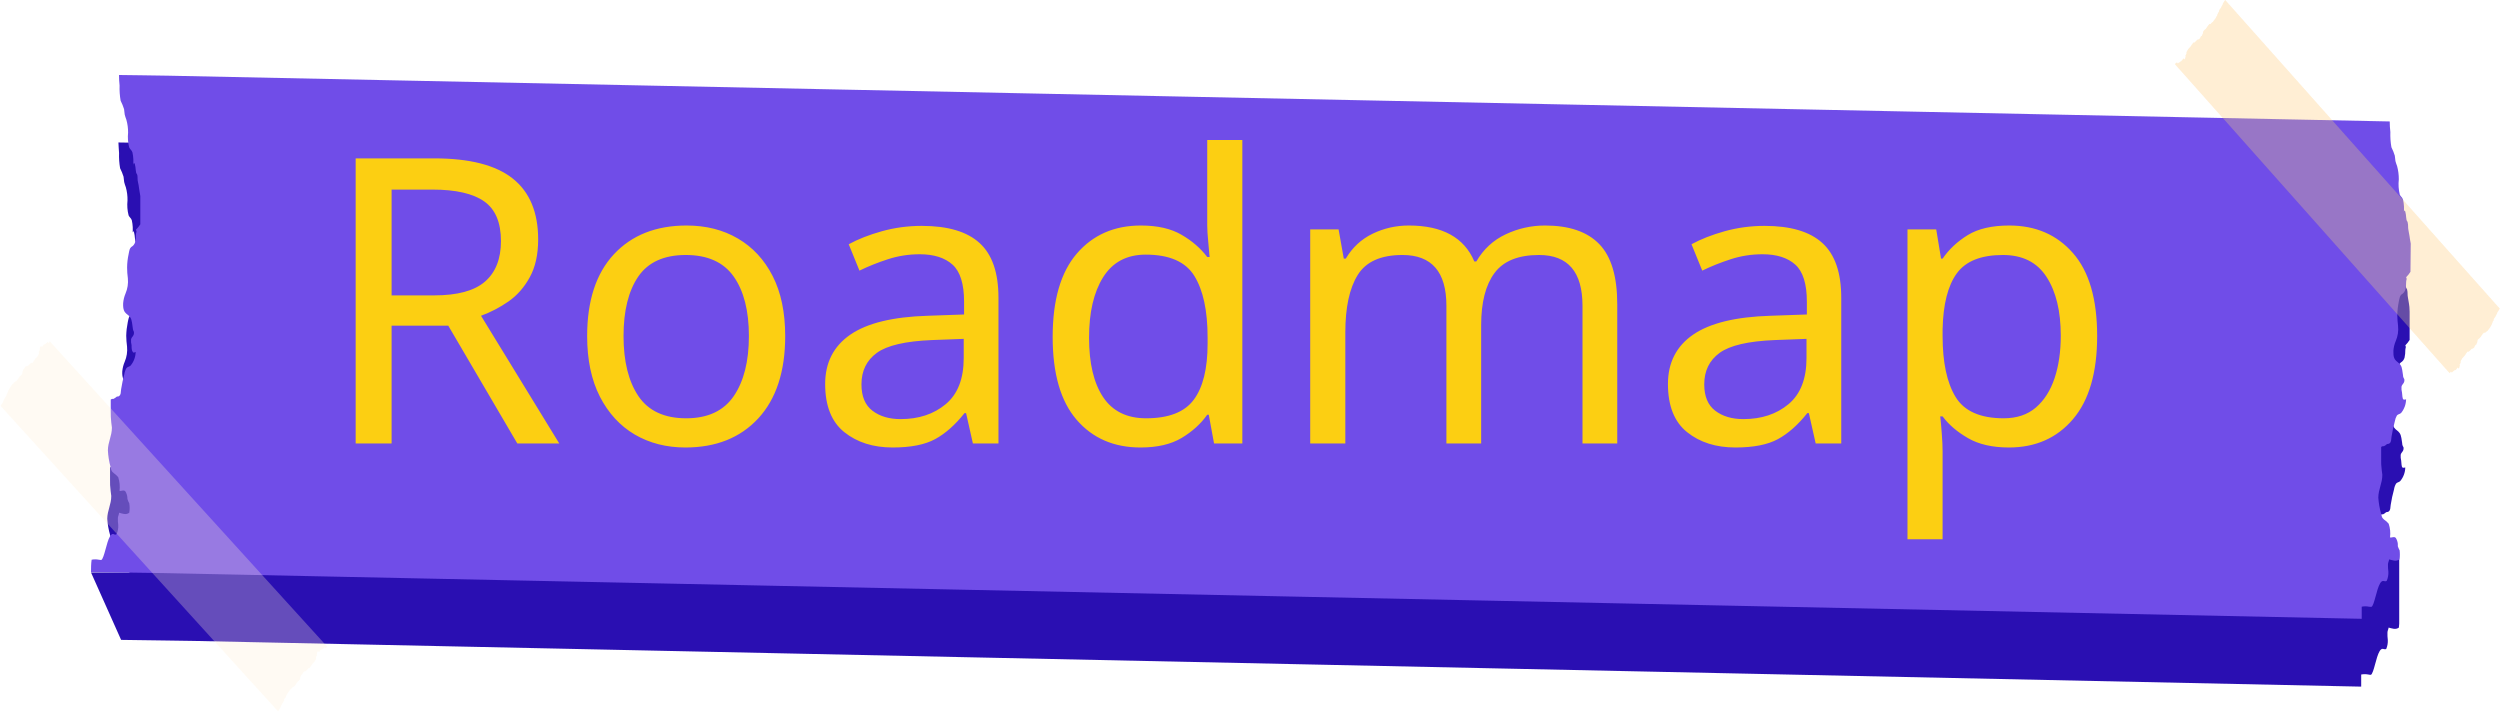
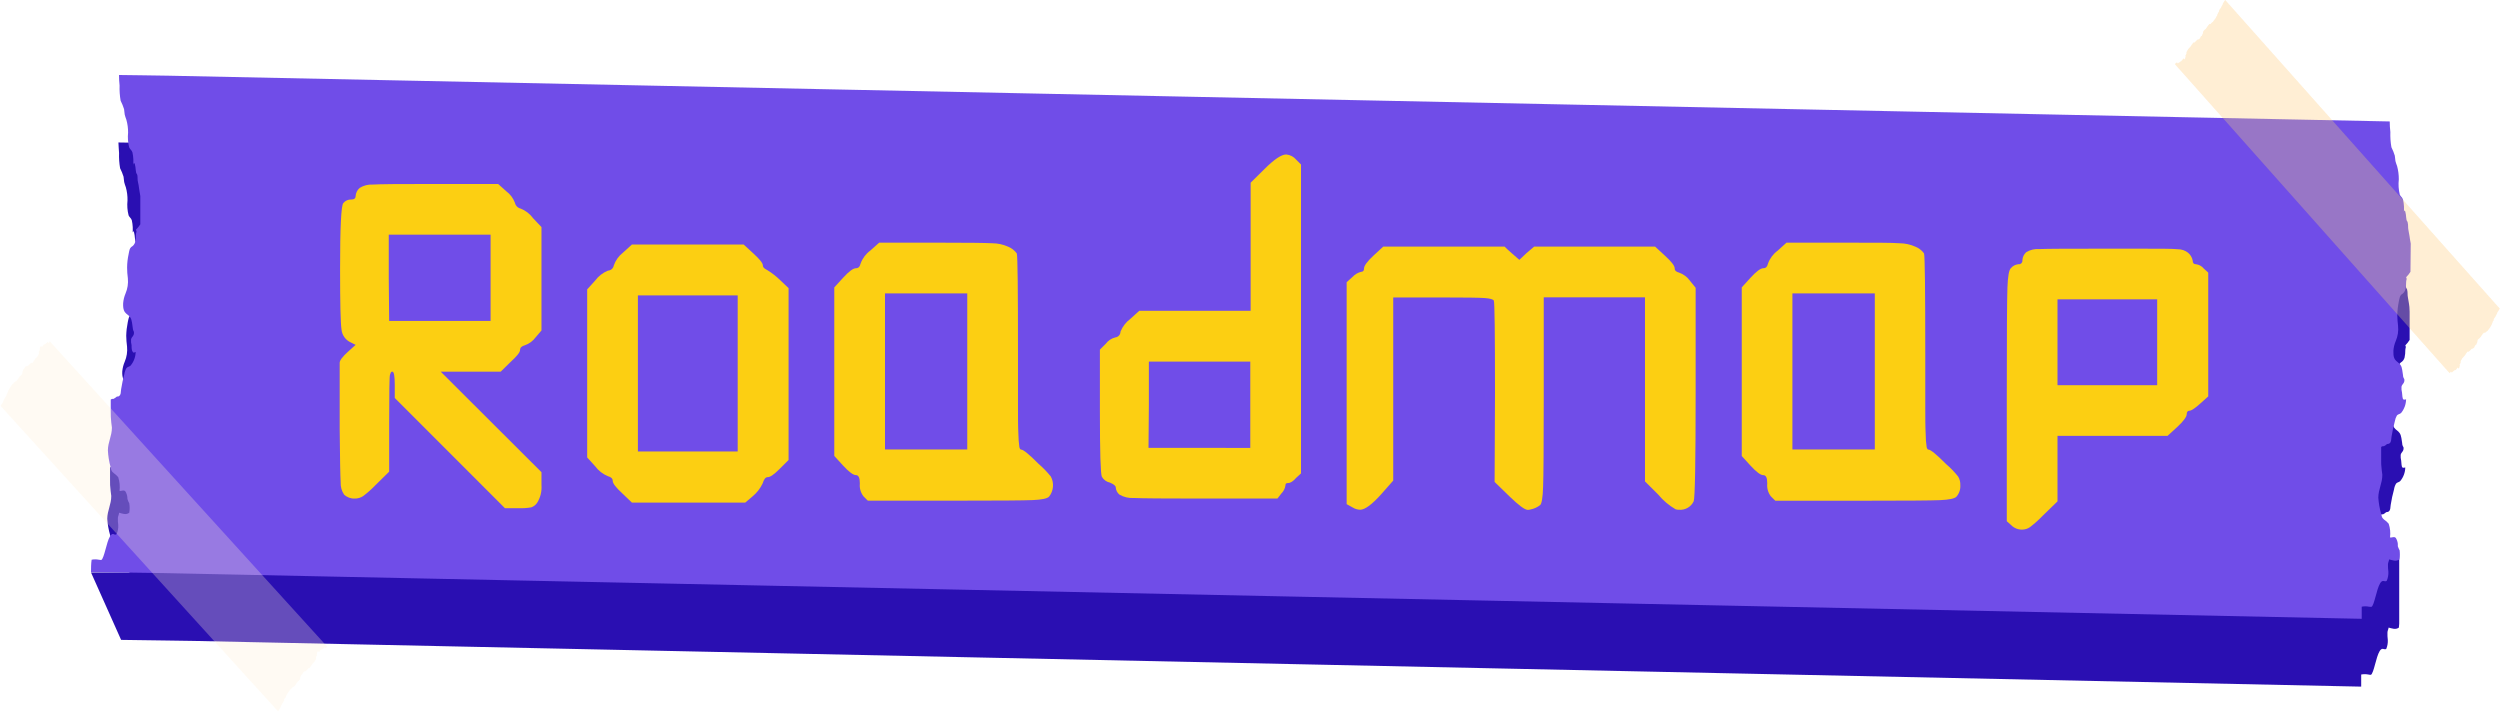
<svg xmlns="http://www.w3.org/2000/svg" viewBox="0 0 429.38 122.19">
  <defs>
-     <style>.cls-1{isolation:isolate;}.cls-2{fill:#2a0fb2;}.cls-3{fill:#704de8;}.cls-4{font-size:68.57px;fill:#fccf12;font-family:EliMain-Regular, Eli Main;}.cls-5{opacity:0.28;}.cls-6{fill:#ffeed4;}.cls-7{mix-blend-mode:multiply;}</style>
+     <style>.cls-1{isolation:isolate;}.cls-2{fill:#2a0fb2;}.cls-3{fill:#704de8;}.cls-4{fill:#fccf12;}.cls-5{opacity:0.28;}.cls-6{fill:#ffeed4;}.cls-7{mix-blend-mode:multiply;}</style>
  </defs>
  <g class="cls-1">
    <g id="Layer_2" data-name="Layer 2">
      <g id="The_War_Roadmap_Title" data-name="The War Roadmap Title">
        <path class="cls-2" d="M413.74,52.12c-.06-.42-.11-.75-.19-1.12s0-.78-.11-1.19c0-.18-.15-.26-.2-.45-.11-.4-.11-1.66-.38-1.63a.79.79,0,0,0-.1.46,6.85,6.85,0,0,0-.13-2.35c-.14-.39-.39-.51-.55-.84a7.45,7.45,0,0,1-.19-2.55,7.8,7.8,0,0,0-.29-2.26c-.08-.27-.22-.59-.28-.88s-.05-.63-.11-.93a8.31,8.31,0,0,0-.59-1.44,13.36,13.36,0,0,1-.17-2.61,16.15,16.15,0,0,1-.11-1.82L28.83,24.6l-4.67-.07-3.82-.06c0,.51.09,1.29.11,1.82a12.49,12.49,0,0,0,.18,2.61,9.31,9.31,0,0,1,.59,1.45c.06.29.05.65.11.92a7,7,0,0,0,.28.88,7.87,7.87,0,0,1,.29,2.27A7.23,7.23,0,0,0,22.09,37c.15.33.41.44.55.83a7.19,7.19,0,0,1,.12,2.36.91.91,0,0,1,.1-.47c.28,0,.28,1.24.38,1.63.05.2.17.27.21.46.07.4,0,.78.1,1.19s.13.7.2,1.11.12.82.21,1.3l0,4.84a5.14,5.14,0,0,1-.75.92c.21.37,0,.45,0,.8a5.94,5.94,0,0,1-.13,1.31,1.44,1.44,0,0,1-.67.86c-.29.24-.33.56-.47,1.22a13.05,13.05,0,0,0-.26,2.3,15.78,15.78,0,0,0,.14,1.86,5.31,5.31,0,0,1-.4,2.61A5.38,5.38,0,0,0,21,63.78c-.09,2.14,1,1.61,1.4,2.78a6.55,6.55,0,0,1,.19,1l.09.66a1.8,1.8,0,0,0,.21.44c.09.72-.4.8-.49,1.29a3,3,0,0,0,.09,1c0,.45,0,.9.21,1.16s.34,0,.49,0a3.78,3.78,0,0,1-.86,2.33c-.21.22-.53.2-.72.44a2.76,2.76,0,0,0-.36,1c-.2.82-.44,1.75-.57,2.65-.07.59,0,.9-.36,1.17-.15.12-.26,0-.42.11a2.08,2.08,0,0,1-.54.37.51.51,0,0,0-.46.12c0,.63,0,1.41,0,2A12.18,12.18,0,0,0,19,84.32a8.08,8.08,0,0,1,.11.86c0,1.49-.68,2.5-.69,3.93a13.42,13.42,0,0,0,.49,2.79c.15.72.2.71.52,1a3.89,3.89,0,0,1,.78.7A5.46,5.46,0,0,1,20.4,96c.31.11.67-.24,1,.09a2.4,2.4,0,0,1,.34,1c0,.14,0,.27.05.41a3.16,3.16,0,0,0,.28.64c0,.06.09.12.22.18H15.63L20.8,109.9l7.81.11,4.68.07,372.25,7.85v-2.08a3.13,3.13,0,0,1,1.22,0c.46.05.5.24.81-.57.46-1.24.86-3.91,1.68-3.84.17,0,.43.16.6,0a3.54,3.54,0,0,0,.26-1.52,7.74,7.74,0,0,1-.06-1.28c0-.3.16-.54.2-.85.57.13,1.19.42,1.76,0a7.47,7.47,0,0,0,.06-1.31l0-12s-1.48-.11-3.15-.17a5.85,5.85,0,0,0,.11-1.06,8,8,0,0,0-.11-.87,12,12,0,0,1-.09-1.91c0-.63,0-1.41,0-2a.54.54,0,0,1,.46-.13,2.17,2.17,0,0,0,.54-.37c.15-.06.26,0,.42-.11.34-.26.28-.58.36-1.16a23.38,23.38,0,0,1,.57-2.65,2.64,2.64,0,0,1,.36-1c.19-.23.5-.21.71-.43a3.74,3.74,0,0,0,.86-2.33c-.15,0-.34.11-.49,0s-.17-.71-.21-1.16a3.13,3.13,0,0,1-.09-1c.09-.5.58-.58.49-1.3a1.43,1.43,0,0,1-.2-.43c0-.22-.07-.44-.09-.67a5.54,5.54,0,0,0-.2-1c-.44-1.17-1.48-.64-1.39-2.79a5.45,5.45,0,0,1,.4-1.68,5.16,5.16,0,0,0,.4-2.61,15.64,15.64,0,0,1-.13-1.85,13,13,0,0,1,.26-2.3c.13-.67.18-1,.47-1.23a1.4,1.4,0,0,0,.66-.86,5.94,5.94,0,0,0,.13-1.31c0-.34.19-.42,0-.79a4.89,4.89,0,0,0,.74-.93l0-4.84C413.86,52.93,413.79,52.39,413.74,52.12Z" />
        <path class="cls-3" d="M15.63,98.25l7.82.11,4.67.07,377.51,7.85c0-.69,0-1.39,0-2.08a3,3,0,0,1,1.23,0c.45,0,.49.23.8-.58.46-1.24.86-3.91,1.68-3.84.17,0,.43.16.6-.05a3.53,3.53,0,0,0,.27-1.52,7.73,7.73,0,0,1-.07-1.28c0-.3.16-.54.2-.85.57.13,1.19.42,1.76,0a4.7,4.7,0,0,0,0-1.63,3.52,3.52,0,0,1-.27-.64,2.7,2.7,0,0,1,0-.41,2.35,2.35,0,0,0-.34-1c-.3-.33-.66,0-1-.1a5.2,5.2,0,0,0-.23-2.35,3.3,3.3,0,0,0-.77-.69c-.32-.31-.37-.29-.52-1a13.32,13.32,0,0,1-.49-2.78c0-1.43.69-2.44.69-3.93a8,8,0,0,0-.11-.87,12,12,0,0,1-.09-1.91c0-.63,0-1.41,0-2a.54.54,0,0,1,.46-.13,1.86,1.86,0,0,0,.54-.37c.15-.06.26,0,.42-.11.34-.26.28-.58.36-1.16a25.78,25.78,0,0,1,.57-2.65,2.82,2.82,0,0,1,.36-1c.19-.23.5-.21.72-.43a3.8,3.8,0,0,0,.85-2.33c-.15,0-.34.11-.48,0s-.18-.7-.22-1.16a3.13,3.13,0,0,1-.09-1c.09-.5.58-.58.49-1.29a1.63,1.63,0,0,1-.2-.44c0-.22-.07-.44-.09-.67a6.67,6.67,0,0,0-.19-1c-.45-1.17-1.49-.64-1.4-2.79a5.18,5.18,0,0,1,.41-1.68,5.15,5.15,0,0,0,.39-2.6,18.51,18.51,0,0,1-.13-1.86,13,13,0,0,1,.26-2.3c.14-.66.18-1,.47-1.23a1.37,1.37,0,0,0,.66-.85,5.42,5.42,0,0,0,.13-1.32c0-.34.19-.42,0-.79a4.89,4.89,0,0,0,.74-.93l.05-4.84c-.1-.48-.17-1-.21-1.29s-.12-.75-.2-1.11,0-.79-.11-1.19c0-.19-.15-.27-.2-.46-.1-.4-.1-1.66-.38-1.63a.8.8,0,0,0-.1.47,6.89,6.89,0,0,0-.13-2.36c-.14-.39-.39-.51-.55-.83A7.54,7.54,0,0,1,412,30.8a8.55,8.55,0,0,0-.29-2.26,8.24,8.24,0,0,1-.29-.88c-.05-.27-.05-.63-.11-.93a9.18,9.18,0,0,0-.58-1.44,12.54,12.54,0,0,1-.18-2.61,16.15,16.15,0,0,1-.11-1.82L28.92,13l-4.67-.07-3.81-.05a16.06,16.06,0,0,0,.1,1.81,12.49,12.49,0,0,0,.18,2.61,9.31,9.31,0,0,1,.59,1.45c.06.29.05.65.11.93a7.38,7.38,0,0,0,.28.87A7.87,7.87,0,0,1,22,22.77a7.23,7.23,0,0,0,.19,2.55c.15.33.41.45.55.83a6.93,6.93,0,0,1,.12,2.36A.91.91,0,0,1,23,28c.28,0,.28,1.24.38,1.64.05.19.17.26.21.45.07.4,0,.78.11,1.19s.13.7.19,1.11.12.82.21,1.3l0,4.84a4.74,4.74,0,0,1-.75.92c.21.38,0,.46,0,.8a5.94,5.94,0,0,1-.13,1.31,1.38,1.38,0,0,1-.67.86c-.29.24-.33.56-.46,1.23a11.24,11.24,0,0,0-.26,2.3,13.89,13.89,0,0,0,.13,1.85,5.31,5.31,0,0,1-.4,2.61,5.38,5.38,0,0,0-.41,1.68c-.09,2.14,1,1.62,1.4,2.78a5.67,5.67,0,0,1,.19,1l.09.66A1.8,1.8,0,0,0,23,57c.09.72-.4.8-.49,1.29a2.92,2.92,0,0,0,.09,1c0,.45,0,.9.21,1.16s.34,0,.49,0a3.78,3.78,0,0,1-.86,2.33c-.21.22-.52.2-.72.44a2.76,2.76,0,0,0-.36,1,25.8,25.8,0,0,0-.56,2.65c-.08.59,0,.9-.37,1.17-.15.12-.26,0-.41.11a2.31,2.31,0,0,1-.55.37.49.49,0,0,0-.45.12c0,.63,0,1.42,0,2a15.16,15.16,0,0,0,.09,1.92,8,8,0,0,1,.11.87c0,1.48-.68,2.49-.69,3.92A13.42,13.42,0,0,0,19,80.25c.15.72.2.71.53,1a4.14,4.14,0,0,1,.77.7,5.48,5.48,0,0,1,.23,2.35c.31.11.67-.24,1,.09a2.4,2.4,0,0,1,.34,1c0,.14,0,.28.05.41a3.16,3.16,0,0,0,.28.64,4.91,4.91,0,0,1,0,1.62c-.56.44-1.19.14-1.75,0,0,.31-.17.55-.2.85a6.78,6.78,0,0,0,.06,1.28,3.34,3.34,0,0,1-.27,1.52c-.16.22-.43.07-.6,0-.82-.07-1.21,2.61-1.68,3.85-.3.8-.35.61-.8.57a3.13,3.13,0,0,0-1.22,0C15.63,96.86,15.64,97.55,15.63,98.25Z" />
-         <text class="cls-4" transform="translate(54.43 76.17)">Roadmap</text>
+         <path class="cls-4" d="M61.77,32.28A3.81,3.81,0,0,1,64,31.7q1.78-.11,9.94-.1H85.56l1.37,1.23a4.36,4.36,0,0,1,1.51,2,1.31,1.31,0,0,0,1,1,4.86,4.86,0,0,1,2.12,1.65L93,39V56.76l-1,1.17a3.86,3.86,0,0,1-1.85,1.37c-.55.14-.83.41-.83.82s-.57,1.08-1.71,2.13L86,63.83H75.69L93,81.1v2.2a5,5,0,0,1-.76,3.08,2,2,0,0,1-1,.76,10,10,0,0,1-2.12.14h-2.4L67.8,68.35V66.09c0-1.51-.14-2.26-.41-2.26s-.27.18-.41.54q-.14.28-.14,8.64v8L64.51,83.3a17.23,17.23,0,0,1-2.16,1.92,2.61,2.61,0,0,1-1.41.41,2.51,2.51,0,0,1-1.85-.69,3.5,3.5,0,0,1-.58-2.12q-.1-1.65-.17-9.19V62.32q0-.62,1.44-1.92l1.3-1.17-.82-.41a2.72,2.72,0,0,1-1.61-2.26q-.24-1.65-.24-10.36,0-10.7.55-11.31a1.63,1.63,0,0,1,1.37-.62c.5,0,.75-.2.75-.61A2,2,0,0,1,61.77,32.28ZM84.26,55.12V40.31H66.77v7.4l.07,7.41Z" />
+         <path class="cls-4" d="M107,43.39,108.53,42h19.2l1.64,1.51c1.1,1,1.65,1.69,1.65,2.06s.25.55.76.82A12.77,12.77,0,0,1,134,48.12l1.44,1.37V79l-1.51,1.51c-1,1-1.65,1.44-2.06,1.44s-.66.36-.89,1.09a6.49,6.49,0,0,1-1.71,2.2L128,86.32H108.53l-1.65-1.58c-1.09-1-1.64-1.72-1.64-2.13s-.28-.68-.82-.82a5.13,5.13,0,0,1-2.2-1.71l-1.37-1.51V49.7l1.37-1.51a5.13,5.13,0,0,1,2.2-1.71,1.06,1.06,0,0,0,1-.89A4.78,4.78,0,0,1,107,43.39ZM126.7,77.54V50.73H109.56V77.54Z" />
+         <path class="cls-4" d="M149.46,43.05,151,41.68h10.42q7.2,0,9,.1a6.76,6.76,0,0,1,2.71.58,3.43,3.43,0,0,1,1.51,1.17q.21.82.2,17.14v9c0,2,0,3.64.07,4.87a18.6,18.6,0,0,0,.17,2.26c.07.28.18.42.31.42.37,0,1.37.82,3,2.46a16.71,16.71,0,0,1,2.09,2.16,3.15,3.15,0,0,1-.31,3.47c-.32.32-1.24.51-2.77.58s-5.91.1-13.13.1H149.05l-.75-.75a3.08,3.08,0,0,1-.62-2.2c0-1-.23-1.44-.68-1.44s-1.19-.54-2.2-1.64l-1.51-1.65V49.36l1.51-1.65c1-1.1,1.74-1.64,2.2-1.64s.68-.28.82-.83A4.72,4.72,0,0,1,149.46,43.05ZM166.13,77.2V50.39H152V77.2Z" />
+         <path class="cls-4" d="M217.21,29c1.65-1.64,2.88-2.47,3.7-2.47a2.53,2.53,0,0,1,1.72.9l.82.82V81.31l-.82.75c-.51.6-1,.9-1.38.9s-.47.13-.47.41a2.39,2.39,0,0,1-.69,1.37l-.69.89H206.17q-9.39,0-11.42-.1a4.34,4.34,0,0,1-2.5-.59,1.78,1.78,0,0,1-.62-1.23c0-.27-.34-.55-1-.82a2.09,2.09,0,0,1-1.38-1q-.34-.69-.34-11.25V60.05l1-1a2.91,2.91,0,0,1,1.65-1.1,1,1,0,0,0,.89-1,5.18,5.18,0,0,1,1.71-2.2l1.51-1.37h19.13v-22Zm-2.47,47.93V62.11H197.32v7.41l-.06,7.4Z" />
+         <path class="cls-4" d="M235.93,43.87l1.64-1.51h20.85c.27.28.69.67,1.27,1.17l1.26,1.1,1.24-1.17,1.3-1.1h20.78l1.64,1.51c1.15,1.05,1.72,1.78,1.72,2.2s.25.61.75.75a3.86,3.86,0,0,1,1.85,1.37l1,1.24V67.32q0,18-.34,18.79a2.55,2.55,0,0,1-2.54,1.44,1.67,1.67,0,0,1-.55-.07,11.08,11.08,0,0,1-3-2.54l-2.27-2.26V51.07H265.14V68.63q0,12.2-.11,15c-.06,1.85-.24,2.89-.51,3.12a3.8,3.8,0,0,1-1.65.75,1.35,1.35,0,0,1-.48.07c-.5,0-1.55-.78-3.15-2.33l-2.54-2.47.07-15.29q0-15.43-.2-15.84c-.1-.23-.62-.38-1.58-.45s-3.34-.1-7.13-.1h-8.57V82.54l-2.06,2.34q-2.4,2.67-3.63,2.67a2.59,2.59,0,0,1-1.31-.41l-1-.55V48.47l1-.9a3,3,0,0,1,1.51-.89c.32,0,.48-.2.48-.61S234.83,44.88,235.93,43.87Z" />
+         <path class="cls-4" d="M305.32,43.05l1.51-1.37h10.42c4.8,0,7.8,0,9,.1a6.71,6.71,0,0,1,2.7.58,3.31,3.31,0,0,1,1.51,1.17q.21.82.21,17.14v9c0,2,0,3.64.07,4.87a15,15,0,0,0,.17,2.26c.07.28.17.42.31.42.36,0,1.37.82,3,2.46a16,16,0,0,1,2.09,2.16,2.61,2.61,0,0,1,.38,1.48,2.73,2.73,0,0,1-.68,2c-.32.32-1.25.51-2.78.58s-5.91.1-13.13.1H304.91l-.76-.75a3.08,3.08,0,0,1-.62-2.2c0-1-.22-1.44-.68-1.44s-1.19-.54-2.2-1.64l-1.5-1.65V49.36l1.5-1.65c1-1.1,1.74-1.64,2.2-1.64s.68-.28.82-.83A4.69,4.69,0,0,1,305.32,43.05ZM322,77.2V50.39H307.85V77.2Z" />
+         <path class="cls-4" d="M348,43.32a3.76,3.76,0,0,1,2.3-.54q1.82-.08,11.49-.07H367c3.88,0,6.24,0,7.06.1a2.77,2.77,0,0,1,1.72.58,2.3,2.3,0,0,1,.82,1.37c0,.42.18.62.55.62a2.06,2.06,0,0,1,1.37.76l.75.68V68.08l-1.37,1.23c-.91.82-1.53,1.23-1.85,1.23s-.48.21-.48.62-.55,1.19-1.65,2.2l-1.64,1.5H353.38V86.11l-2.47,2.4a20.61,20.61,0,0,1-2.22,2,2.34,2.34,0,0,1-1.34.45,2.57,2.57,0,0,1-1.92-.76l-.76-.68V68.08q0-15.84.11-18.69c.07-1.89.26-3,.58-3.32a1.93,1.93,0,0,1,1.3-.69.61.61,0,0,0,.69-.69A2,2,0,0,1,348,43.32Zm22.5,22.84V51.41H353.38V66.16Z" />
        <g class="cls-5">
          <path class="cls-6" d="M56.21,111.08l-.67-.74-.4-.44L8.55,58.62c-.06.09-.13.18-.19.28s-.08-.08-.11-.12,0-.07-.12,0-.45.45-.52.36,0-.06-.05,0a1,1,0,0,0-.17.18c0,.07-.07.12-.12.18l-.1.1c0-.07-.06-.17-.15-.16a1.12,1.12,0,0,0-.16.22l0,.11,0,.06a.4.4,0,0,0-.06.16c0,.07.06.06.07.1a1.21,1.21,0,0,0-.2.34,1,1,0,0,0,0,.17.24.24,0,0,1,0,.18,2.92,2.92,0,0,1-.22.43c-.14.19-.3.26-.44.46,0,0,0,.09-.07.13s-.11.18-.17.27l-.2.27s0,0,0,0H5.31s0,0,0,0-.08.06-.14.13-.21.21-.31.3a.57.57,0,0,1-.12.11s-.07,0-.11,0A.6.6,0,0,0,4.3,63s0,0,0,.05a.54.54,0,0,1-.1.18.46.46,0,0,1-.09.15c-.05.06-.1,0-.16.13l0,.08,0,.1a1.09,1.09,0,0,0-.08.15c-.07.2.07.22-.14.5a1.14,1.14,0,0,1-.2.19,1,1,0,0,0-.28.32,1.92,1.92,0,0,1-.17.26,2.31,2.31,0,0,1-.24.29c-.07.08-.11.12-.16.12a.22.22,0,0,0-.14.06,1.12,1.12,0,0,0-.13.16s-.06,0-.08.11a.51.51,0,0,0-.15.06l-.46.65-.11.19-.09.17-.1.17s0,.05,0,.08-.15.24-.12.26a.1.1,0,0,0,.05-.06,2.56,2.56,0,0,0-.21.33c0,.07,0,.11,0,.17a1.81,1.81,0,0,1-.23.36,2,2,0,0,0-.19.33l-.06.15-.08.13a1.77,1.77,0,0,0-.08.25,2.58,2.58,0,0,1-.24.37,2.26,2.26,0,0,1-.16.26l46.93,51.66.4.44.33.36c.05-.06.11-.18.16-.25a4.23,4.23,0,0,0,.23-.37,2.5,2.5,0,0,1,.09-.25s.06-.1.08-.14l.06-.14a1.68,1.68,0,0,1,.19-.34,1.51,1.51,0,0,0,.22-.36.94.94,0,0,1,0-.16,1.08,1.08,0,0,1,.21-.33l0,.05s.09-.19.12-.25,0-.06,0-.09a1,1,0,0,0,.11-.17s0-.1.09-.16a1.85,1.85,0,0,1,.1-.2l.47-.65.15-.06c0-.07,0-.06.07-.11l.14-.16a.22.22,0,0,1,.14-.06c.05,0,.08,0,.16-.12a2.47,2.47,0,0,0,.24-.29c.07-.1.1-.16.16-.26a1.16,1.16,0,0,1,.29-.32.79.79,0,0,0,.19-.18c.21-.29.07-.31.15-.51a1,1,0,0,1,.07-.15l.06-.1a.24.24,0,0,0,0-.08c.06-.1.11-.07.17-.13a.46.46,0,0,0,.09-.15c0-.06.09-.12.09-.17s0,0,0,0a.65.65,0,0,1,.3-.24s.06,0,.1,0,.08-.06.13-.1l.3-.31c.06-.07.09-.12.14-.12s0,0,0,0h.08a.05.05,0,0,0,.05,0l.2-.28c.06-.09.12-.17.18-.27a.75.75,0,0,1,.07-.12c.14-.2.3-.28.43-.47s.16-.3.23-.42a.35.35,0,0,0,0-.19.43.43,0,0,1,0-.16,1.21,1.21,0,0,1,.2-.34s-.08,0-.08-.11a1,1,0,0,1,.07-.16l0-.06a.76.76,0,0,0,0-.11,1.07,1.07,0,0,1,.15-.22c.09,0,.12.09.16.16a.43.43,0,0,1,.1-.09,1.74,1.74,0,0,0,.11-.18c0-.06.13-.17.17-.18s0,0,.06.05.35-.24.51-.37.09,0,.13,0a.27.27,0,0,0,.1.11Z" />
        </g>
        <g class="cls-7">
          <path class="cls-6" d="M373.53,11l.66.75.4.44,46.14,51.9.21-.28a.36.36,0,0,1,.1.11s0,.08.13,0,.45-.44.51-.36,0,.07.06,0,.13-.12.17-.18a.88.88,0,0,1,.12-.17l.09-.1c0,.07.07.17.16.16a1,1,0,0,0,.15-.21s0-.07,0-.11l0-.06a.46.46,0,0,0,.06-.16c0-.08-.06-.06-.07-.11a1.32,1.32,0,0,0,.2-.33.48.48,0,0,0,0-.17.39.39,0,0,1,.06-.19,2.73,2.73,0,0,1,.22-.41c.14-.19.3-.27.44-.47l.08-.12c.05-.09.11-.18.17-.27l.2-.27a0,0,0,0,1,.05,0H424s0,0,0,0,.08-.05.15-.12a2.83,2.83,0,0,1,.3-.3.35.35,0,0,1,.13-.1s.06,0,.1,0a.65.65,0,0,0,.3-.24s0,0,0-.05a.56.56,0,0,1,.09-.17.78.78,0,0,1,.1-.15c.05-.06.1,0,.16-.13l0-.08.06-.09s.06-.11.07-.15c.08-.2-.06-.23.15-.51a1.54,1.54,0,0,1,.2-.18,1.07,1.07,0,0,0,.28-.31c.07-.1.1-.17.17-.27a3.48,3.48,0,0,1,.24-.28c.08-.08.12-.12.16-.12s.07,0,.14,0A.79.79,0,0,0,427,57s.06,0,.08-.1l.15-.06.47-.64a1.63,1.63,0,0,1,.11-.2l.09-.16c0-.07.07-.11.1-.17s0-.05,0-.08.15-.24.12-.26l-.05,0a1.53,1.53,0,0,0,.22-.32c0-.07,0-.11,0-.17a1.66,1.66,0,0,1,.23-.36,1.4,1.4,0,0,0,.19-.33l.06-.14.08-.13a2,2,0,0,0,.09-.25,1.94,1.94,0,0,1,.24-.37c0-.07.11-.19.16-.25L382.9.81l-.4-.45L382.18,0c-.05.06-.12.18-.17.25a4.23,4.23,0,0,0-.23.37c0,.09,0,.14-.09.25l-.08.13a.47.47,0,0,0-.06.15,3.24,3.24,0,0,1-.2.33,1.56,1.56,0,0,0-.23.36.45.45,0,0,1,0,.16,1.89,1.89,0,0,1-.22.33.17.17,0,0,1,.06-.06s-.1.2-.13.26,0,.05,0,.08-.08.11-.11.17a1.4,1.4,0,0,1-.09.17s-.07.12-.1.19l-.48.64a.42.42,0,0,1-.15.06c0,.07,0,.06-.07.11l-.14.16a.16.16,0,0,1-.14,0c-.05,0-.08,0-.16.12a2.31,2.31,0,0,0-.24.29,1.92,1.92,0,0,0-.17.26,1.1,1.1,0,0,1-.29.31.85.85,0,0,0-.19.19c-.22.28-.08.3-.15.5l-.08.15-.06.1a.24.24,0,0,0,0,.08c-.06.1-.11.07-.17.12a.85.85,0,0,0-.09.15c0,.07-.09.12-.09.18s0,0,0,0a.64.64,0,0,1-.29.23s-.07,0-.11,0a.76.76,0,0,0-.13.1l-.3.3c-.06.08-.09.12-.14.13s0,0-.05,0h-.08a0,0,0,0,0-.05,0,2.69,2.69,0,0,0-.2.27,1.51,1.51,0,0,0-.18.26l-.07.13c-.15.2-.3.27-.44.46a4.36,4.36,0,0,0-.23.42.24.24,0,0,0-.05.18,1,1,0,0,1,0,.17,1.26,1.26,0,0,1-.21.34s.08,0,.08.1a.71.71,0,0,1-.07.16l0,.06a.76.76,0,0,0,0,.11,1.12,1.12,0,0,1-.16.22c-.09,0-.11-.09-.15-.17l-.1.1c-.05.06-.07.11-.12.18a.74.74,0,0,1-.17.18s0,0,0,0-.36.23-.52.35-.09.05-.12,0-.06-.1-.11-.12Z" />
        </g>
        <g class="cls-5">
          <path class="cls-6" d="M373.53,11l.66.75.4.44,46.14,51.9.21-.28a.36.36,0,0,1,.1.11s0,.08.13,0,.45-.44.51-.36,0,.07.06,0,.13-.12.17-.18a.88.88,0,0,1,.12-.17l.09-.1c0,.07.07.17.16.16a1,1,0,0,0,.15-.21s0-.07,0-.11l0-.06a.46.46,0,0,0,.06-.16c0-.08-.06-.06-.07-.11a1.32,1.32,0,0,0,.2-.33.48.48,0,0,0,0-.17.39.39,0,0,1,.06-.19,2.73,2.73,0,0,1,.22-.41c.14-.19.3-.27.44-.47l.08-.12c.05-.09.11-.18.17-.27l.2-.27a0,0,0,0,1,.05,0H424s0,0,0,0,.08-.05.15-.12a2.83,2.83,0,0,1,.3-.3.35.35,0,0,1,.13-.1s.06,0,.1,0a.65.65,0,0,0,.3-.24s0,0,0-.05a.56.56,0,0,1,.09-.17.78.78,0,0,1,.1-.15c.05-.06.1,0,.16-.13l0-.08.06-.09s.06-.11.07-.15c.08-.2-.06-.23.15-.51a1.54,1.54,0,0,1,.2-.18,1.07,1.07,0,0,0,.28-.31c.07-.1.1-.17.17-.27a3.48,3.48,0,0,1,.24-.28c.08-.08.12-.12.16-.12s.07,0,.14,0A.79.79,0,0,0,427,57s.06,0,.08-.1l.15-.06.47-.64a1.63,1.63,0,0,1,.11-.2l.09-.16c0-.07.07-.11.1-.17s0-.05,0-.08.15-.24.12-.26l-.05,0a1.53,1.53,0,0,0,.22-.32c0-.07,0-.11,0-.17a1.66,1.66,0,0,1,.23-.36,1.4,1.4,0,0,0,.19-.33l.06-.14.08-.13a2,2,0,0,0,.09-.25,1.94,1.94,0,0,1,.24-.37c0-.07.11-.19.16-.25L382.9.81l-.4-.45L382.18,0c-.05.06-.12.18-.17.25a4.23,4.23,0,0,0-.23.37c0,.09,0,.14-.09.25l-.08.13a.47.47,0,0,0-.06.15,3.24,3.24,0,0,1-.2.33,1.56,1.56,0,0,0-.23.36.45.45,0,0,1,0,.16,1.89,1.89,0,0,1-.22.33.17.17,0,0,1,.06-.06s-.1.2-.13.26,0,.05,0,.08-.08.11-.11.17a1.4,1.4,0,0,1-.09.17s-.07.12-.1.19l-.48.64a.42.42,0,0,1-.15.06c0,.07,0,.06-.07.11l-.14.16a.16.16,0,0,1-.14,0c-.05,0-.08,0-.16.12a2.31,2.31,0,0,0-.24.29,1.92,1.92,0,0,0-.17.26,1.1,1.1,0,0,1-.29.31.85.85,0,0,0-.19.19c-.22.28-.08.3-.15.5l-.08.15-.06.1a.24.24,0,0,0,0,.08c-.06.1-.11.07-.17.12a.85.85,0,0,0-.09.15c0,.07-.09.12-.09.18s0,0,0,0a.64.64,0,0,1-.29.23s-.07,0-.11,0a.76.76,0,0,0-.13.1l-.3.3c-.06.08-.09.12-.14.13s0,0-.05,0h-.08a0,0,0,0,0-.05,0,2.69,2.69,0,0,0-.2.27,1.51,1.51,0,0,0-.18.26l-.07.13c-.15.2-.3.27-.44.46a4.36,4.36,0,0,0-.23.42.24.24,0,0,0-.05.18,1,1,0,0,1,0,.17,1.26,1.26,0,0,1-.21.34s.08,0,.08.1a.71.71,0,0,1-.07.16l0,.06a.76.76,0,0,0,0,.11,1.12,1.12,0,0,1-.16.22c-.09,0-.11-.09-.15-.17l-.1.1c-.05.06-.07.11-.12.18a.74.74,0,0,1-.17.18s0,0,0,0-.36.23-.52.35-.09.05-.12,0-.06-.1-.11-.12Z" />
        </g>
      </g>
    </g>
  </g>
</svg>
